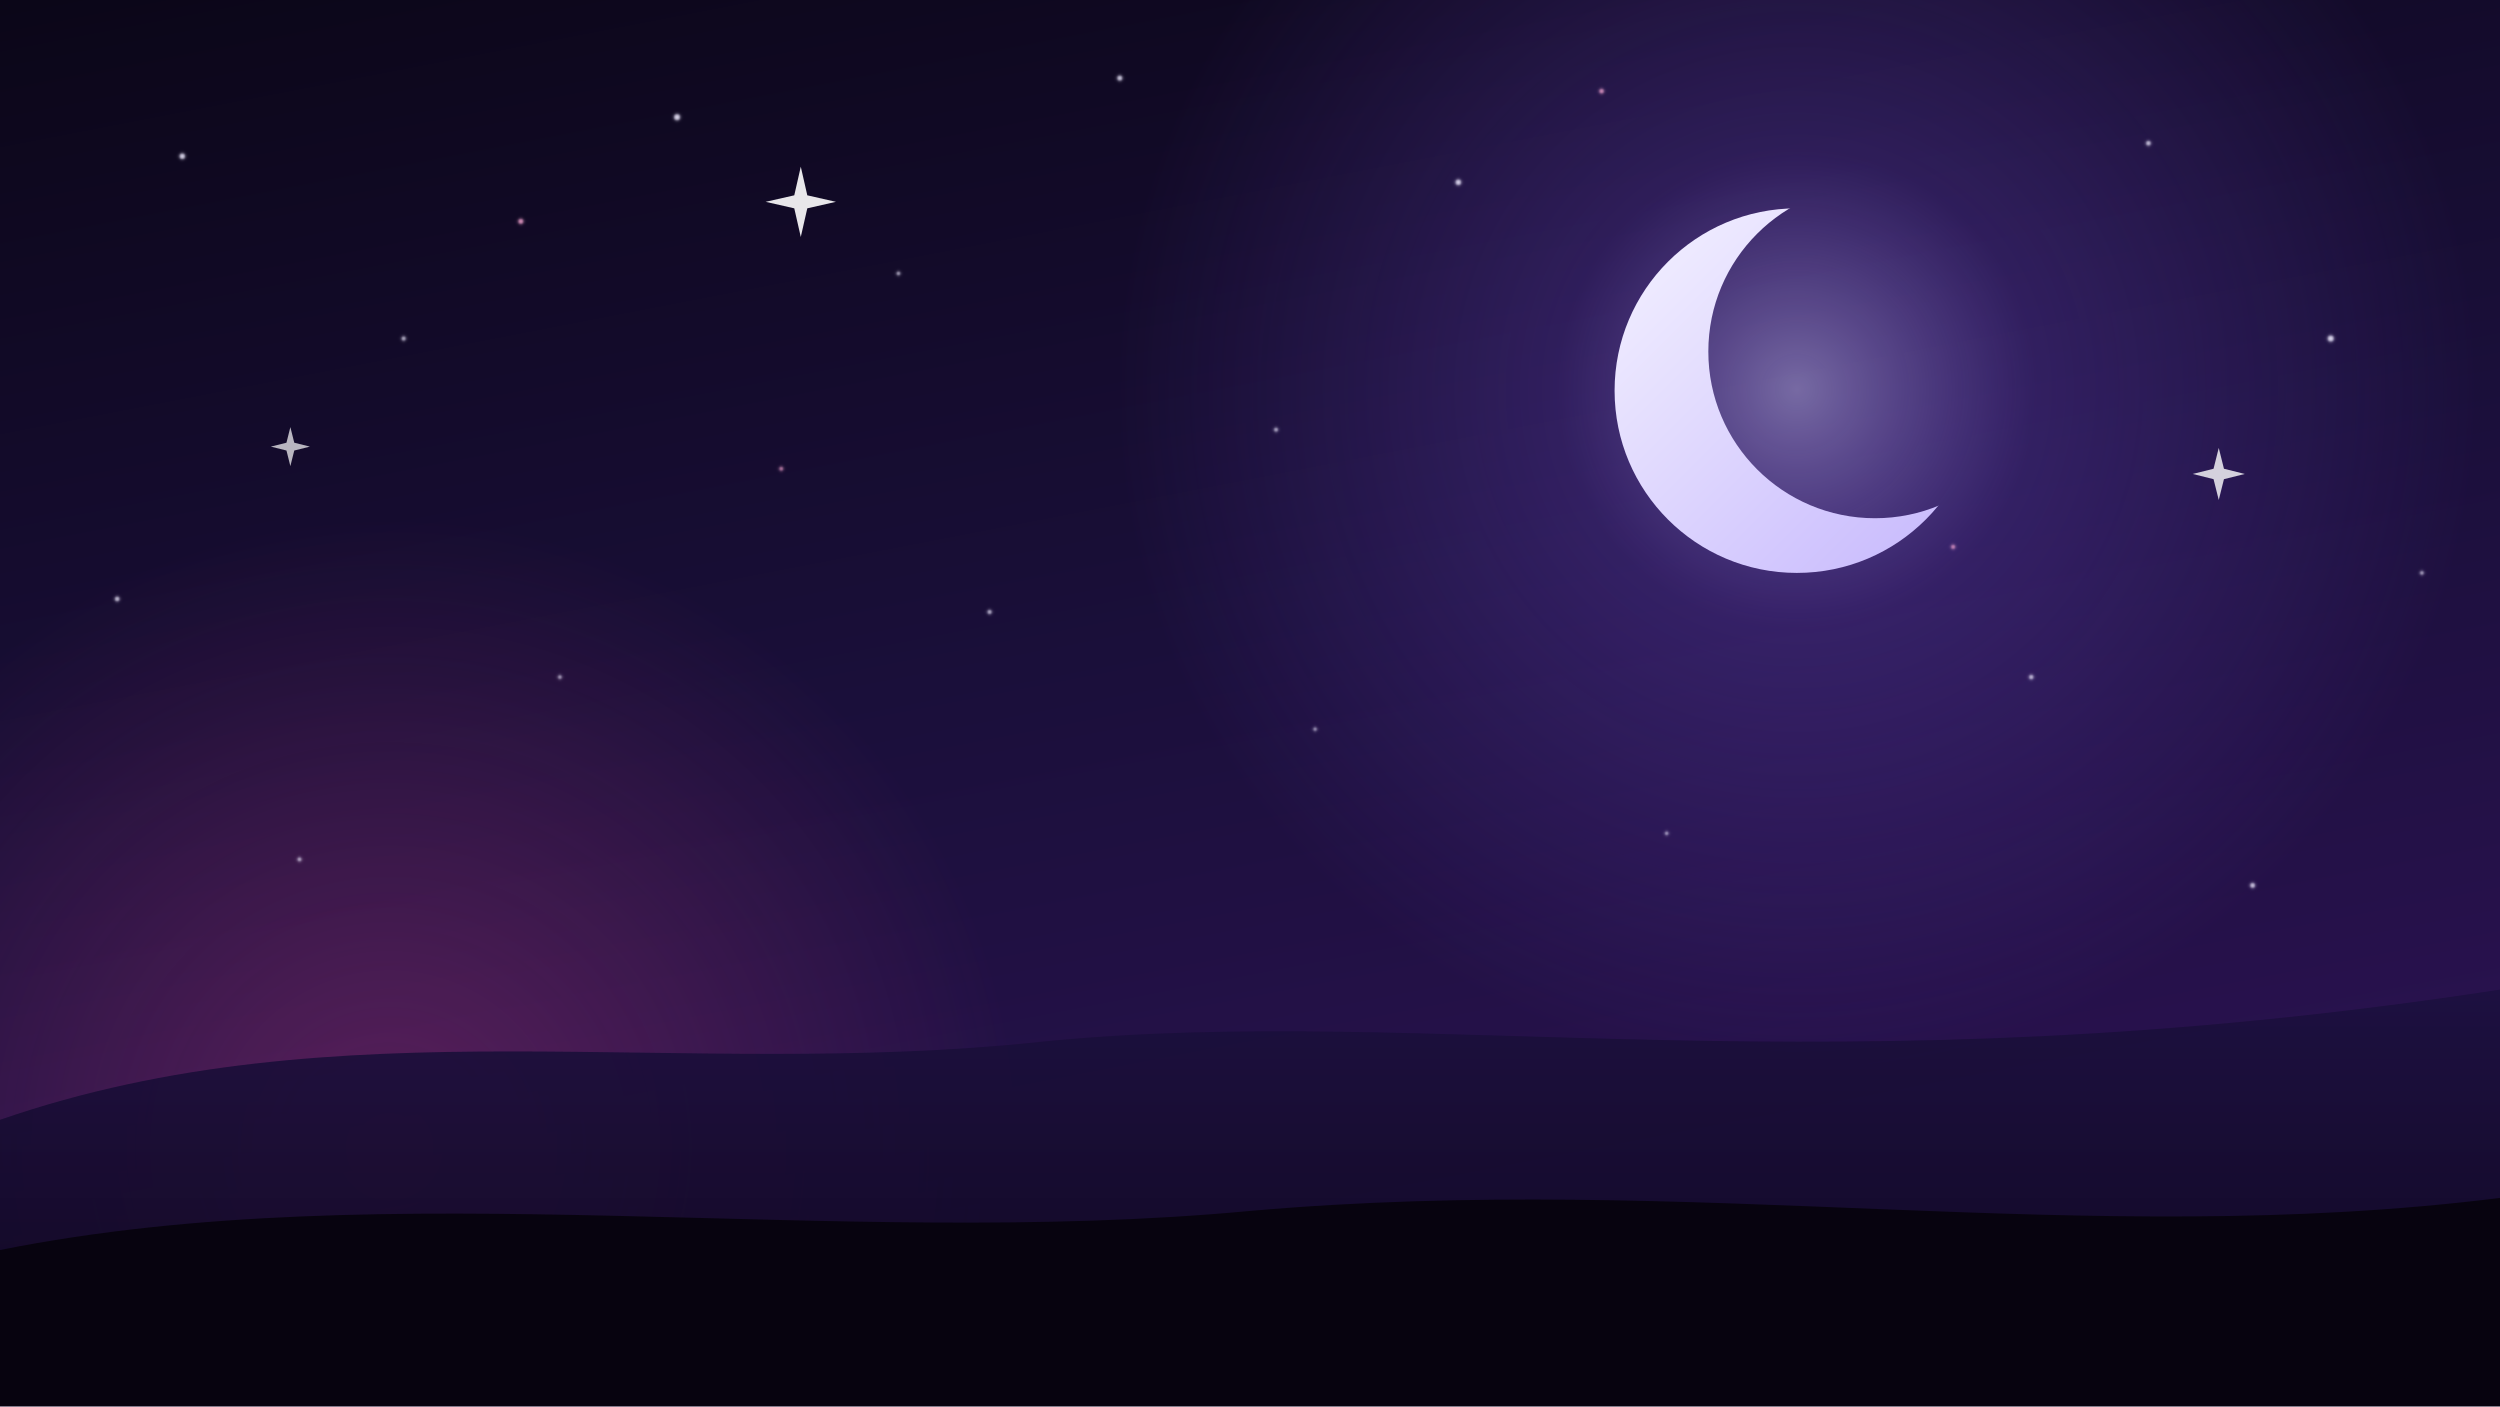
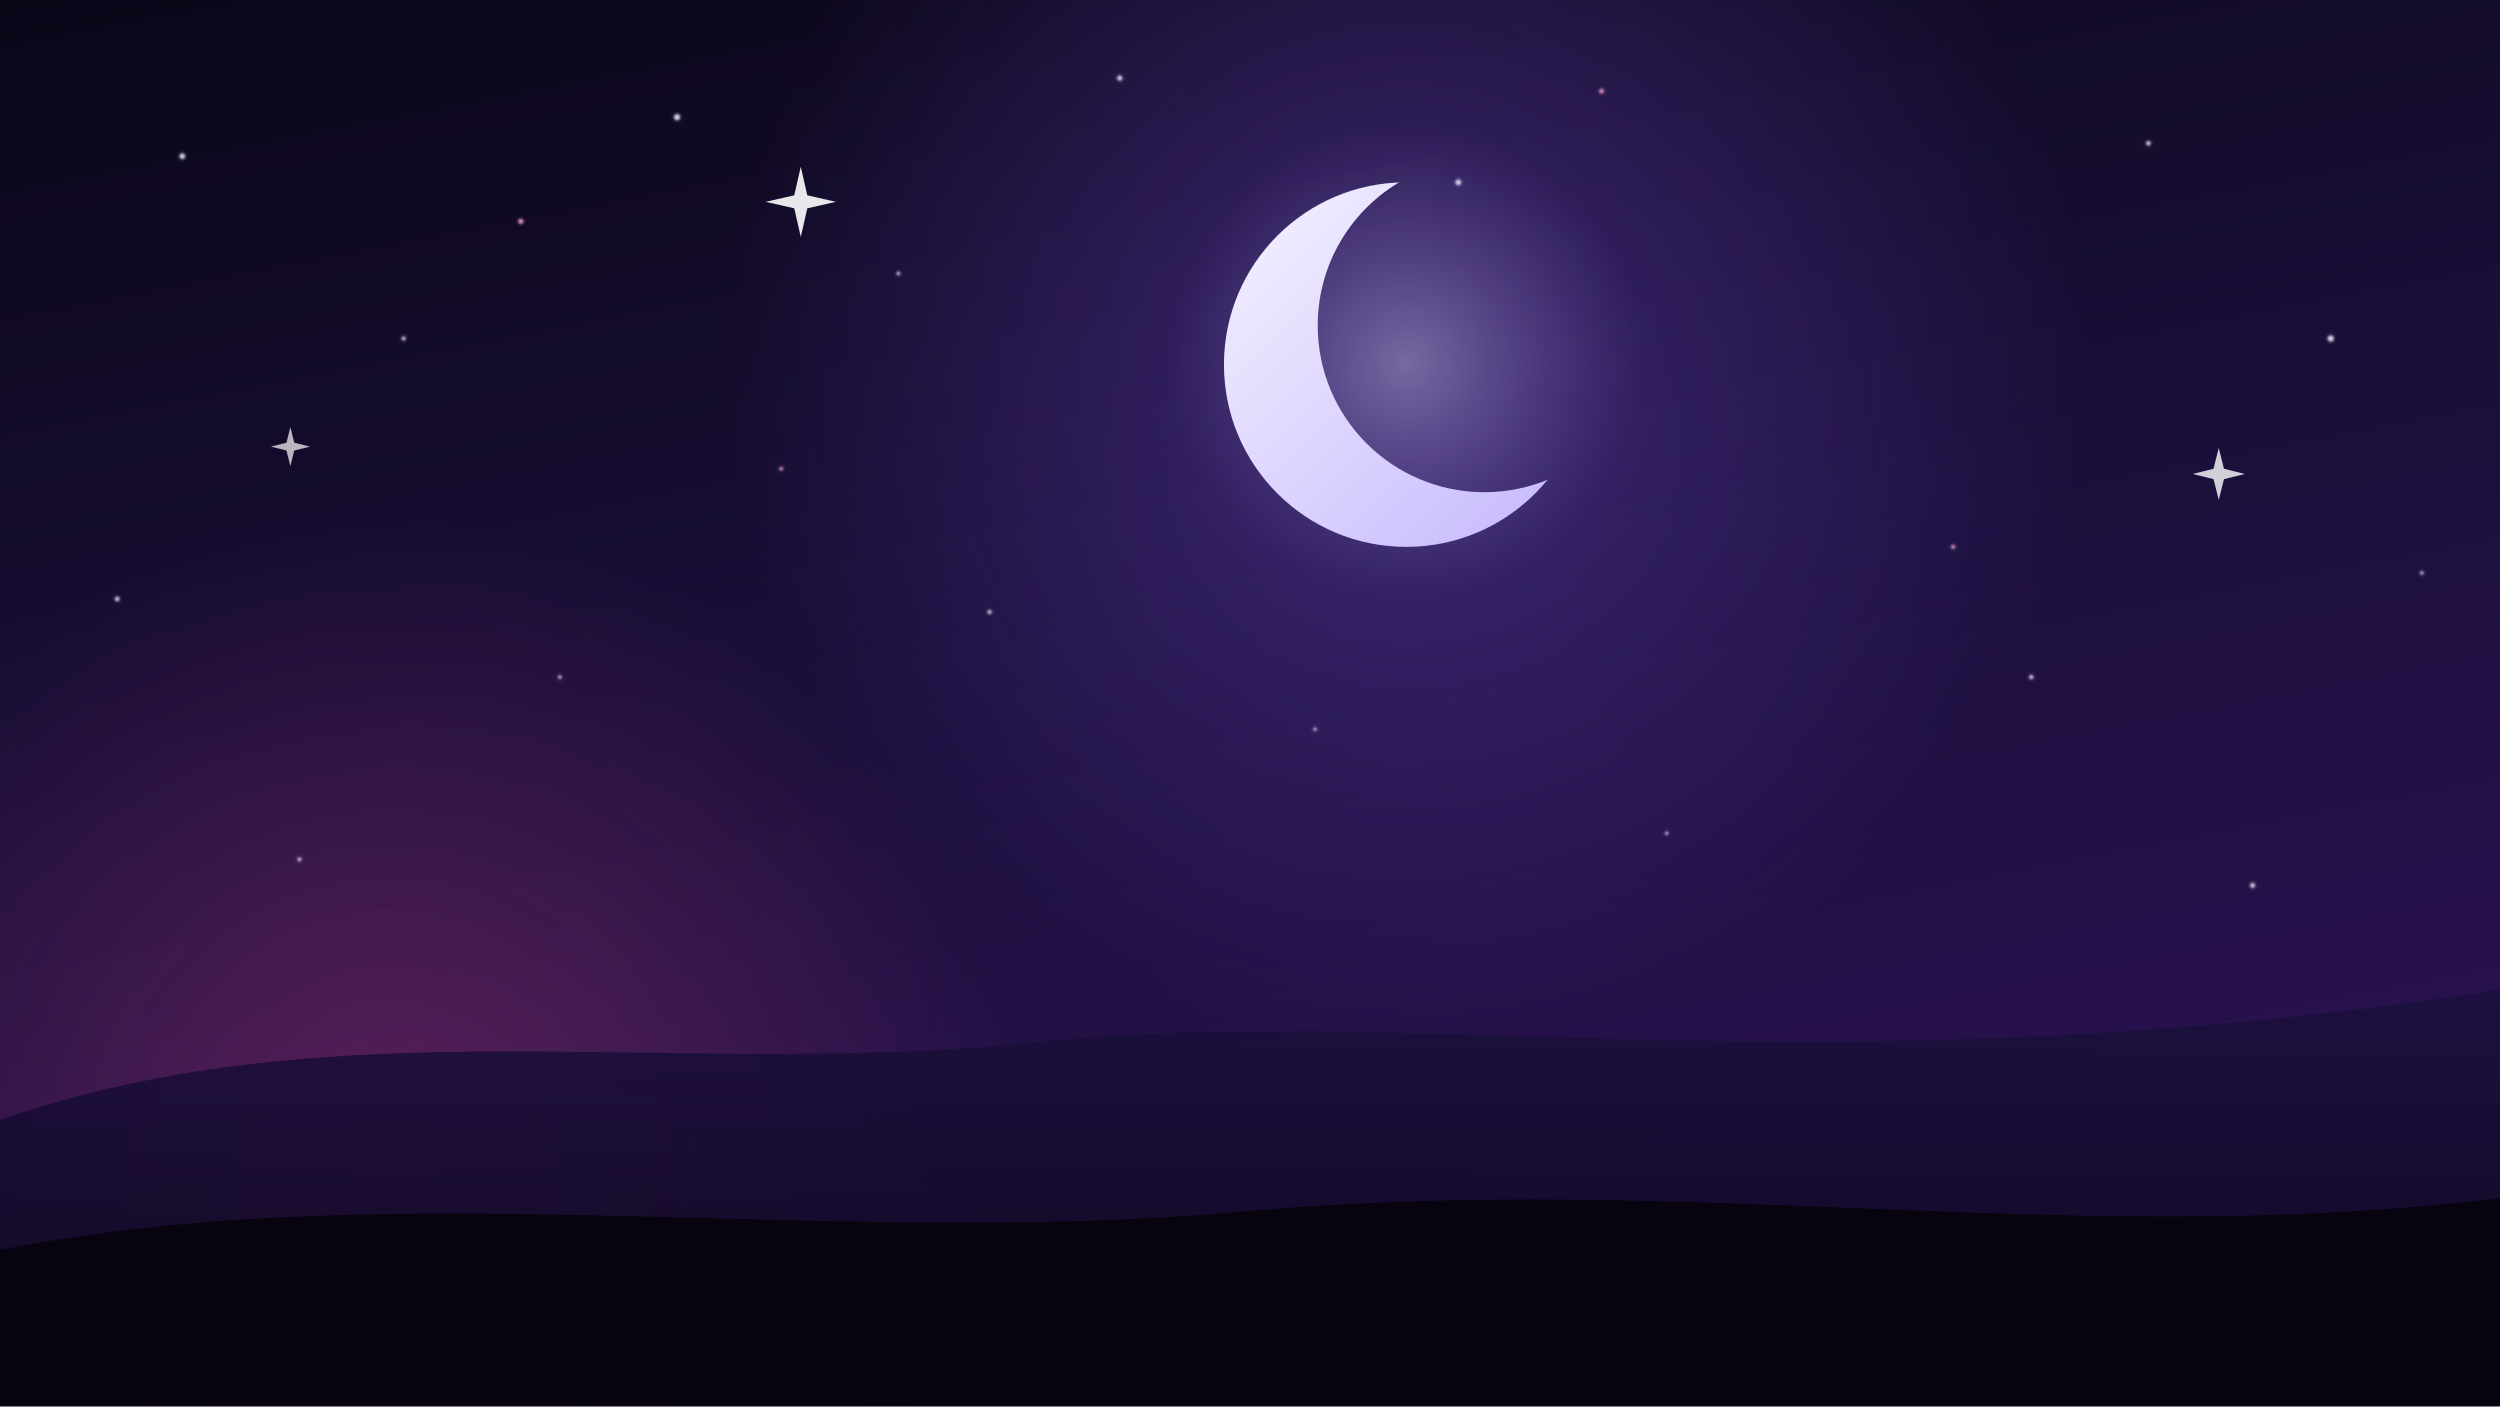
<svg xmlns="http://www.w3.org/2000/svg" viewBox="0 0 1920 1080" preserveAspectRatio="xMidYMid slice">
  <defs>
    <linearGradient id="sky" x1="0" y1="0" x2="0.35" y2="1">
      <stop offset="0" stop-color="#0b0618" />
      <stop offset="0.55" stop-color="#1a0f3a" />
      <stop offset="1" stop-color="#2a1250" />
    </linearGradient>
    <radialGradient id="halo" cx="0.5" cy="0.5" r="0.5">
      <stop offset="0" stop-color="#c4b5fd" stop-opacity="0.55" />
      <stop offset="0.35" stop-color="#8b5cf6" stop-opacity="0.22" />
      <stop offset="1" stop-color="#8b5cf6" stop-opacity="0" />
    </radialGradient>
    <radialGradient id="pinkGlow" cx="0.5" cy="0.5" r="0.5">
      <stop offset="0" stop-color="#ec4899" stop-opacity="0.28" />
      <stop offset="1" stop-color="#ec4899" stop-opacity="0" />
    </radialGradient>
    <linearGradient id="moon" x1="0" y1="0" x2="1" y2="1">
      <stop offset="0" stop-color="#f5f3ff" />
      <stop offset="1" stop-color="#c4b5fd" />
    </linearGradient>
    <mask id="crescent">
      <rect width="1920" height="1080" fill="#fff" />
-       <circle cx="1440" cy="270" r="128" fill="#000" />
+       <circle cx="1140" cy="250" r="128" fill="#000" />
    </mask>
    <filter id="soft" x="-50%" y="-50%" width="200%" height="200%">
      <feGaussianBlur stdDeviation="1.4" />
    </filter>
    <linearGradient id="hillA" x1="0" y1="0" x2="0" y2="1">
      <stop offset="0" stop-color="#1c0f3f" />
      <stop offset="1" stop-color="#0b0618" />
    </linearGradient>
  </defs>
  <rect width="1920" height="1080" fill="url(#sky)" />
-   <circle cx="1380" cy="300" r="520" fill="url(#halo)" />
+   <circle cx="1080" cy="280" r="520" fill="url(#halo)" />
  <circle cx="300" cy="880" r="480" fill="url(#pinkGlow)" />
  <g fill="#ede9fe" filter="url(#soft)">
    <circle cx="140" cy="120" r="2.2" />
    <circle cx="310" cy="260" r="1.6" />
    <circle cx="520" cy="90" r="2.4" />
    <circle cx="690" cy="210" r="1.4" />
    <circle cx="860" cy="60" r="2" />
    <circle cx="980" cy="330" r="1.5" />
    <circle cx="1120" cy="140" r="2.2" />
    <circle cx="1650" cy="110" r="1.8" />
    <circle cx="1790" cy="260" r="2.4" />
    <circle cx="1860" cy="440" r="1.4" />
    <circle cx="90" cy="460" r="1.8" />
    <circle cx="430" cy="520" r="1.4" />
    <circle cx="760" cy="470" r="1.6" />
    <circle cx="1010" cy="560" r="1.3" />
    <circle cx="1560" cy="520" r="1.7" />
    <circle cx="230" cy="660" r="1.5" />
    <circle cx="1280" cy="640" r="1.3" />
    <circle cx="1730" cy="680" r="1.9" />
  </g>
  <g fill="#f9a8d4" filter="url(#soft)">
    <circle cx="400" cy="170" r="2" />
    <circle cx="1230" cy="70" r="1.8" />
    <circle cx="1500" cy="420" r="1.6" />
    <circle cx="600" cy="360" r="1.5" />
  </g>
  <g fill="#fff">
    <path d="M610 150 l5 -22 l5 22 l22 5 l-22 5 l-5 22 l-5 -22 l-22 -5z" opacity="0.9" />
    <path d="M1700 360 l4 -16 l4 16 l16 4 l-16 4 l-4 16 l-4 -16 l-16 -4z" opacity="0.8" />
    <path d="M220 340 l3 -12 l3 12 l12 3 l-12 3 l-3 12 l-3 -12 l-12 -3z" opacity="0.7" />
  </g>
-   <circle cx="1380" cy="300" r="140" fill="url(#moon)" mask="url(#crescent)" />
+   <circle cx="1080" cy="280" r="140" fill="url(#moon)" mask="url(#crescent)" />
  <path d="M0 860 C 260 770 520 830 800 800 C 1100 770 1400 840 1920 760 L1920 1080 L0 1080z" fill="url(#hillA)" opacity="0.9" />
  <path d="M0 960 C 300 900 640 960 960 930 C 1300 900 1600 960 1920 920 L1920 1080 L0 1080z" fill="#07030f" />
</svg>
